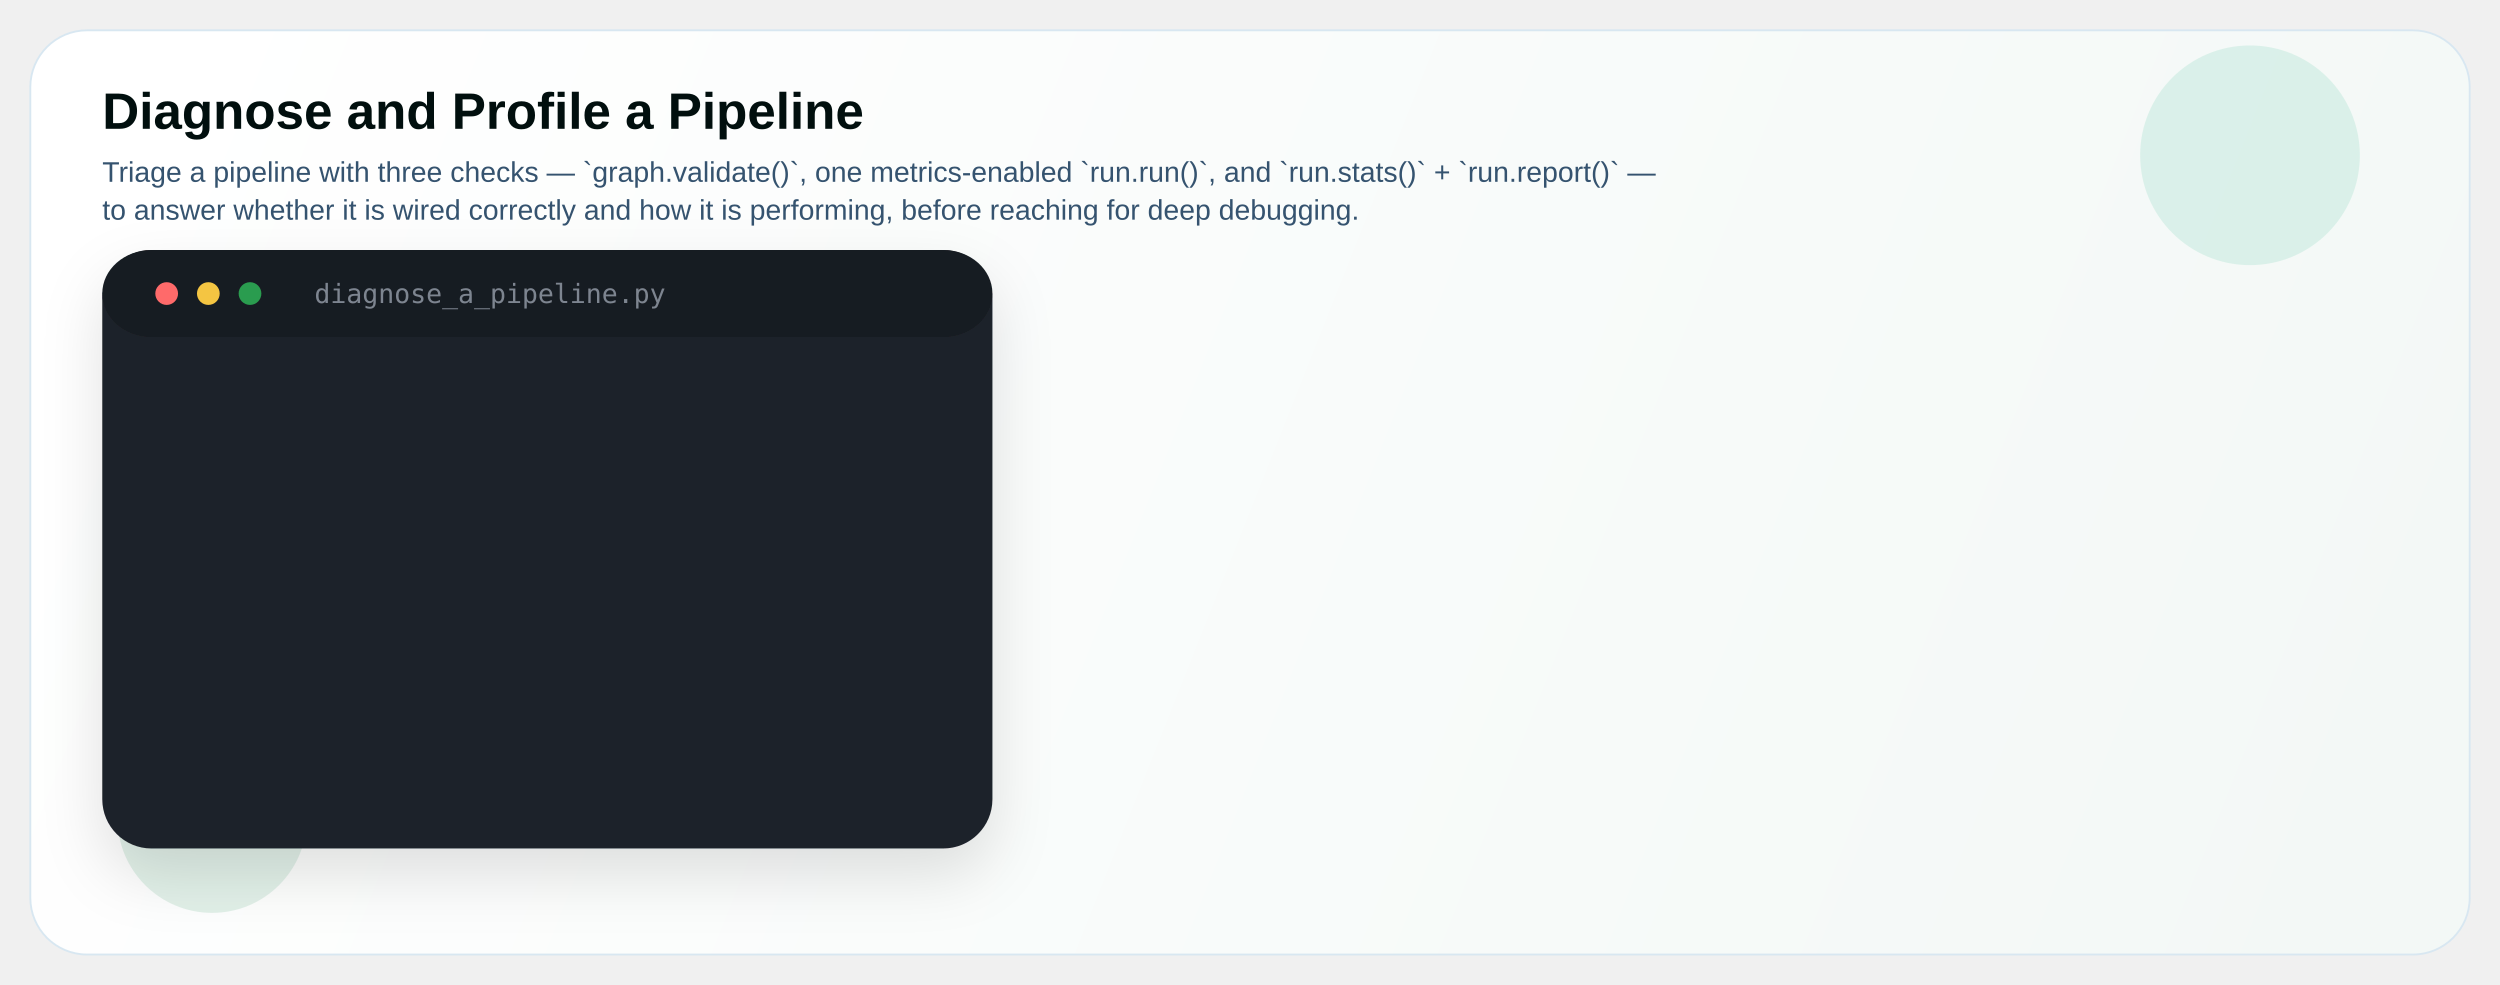
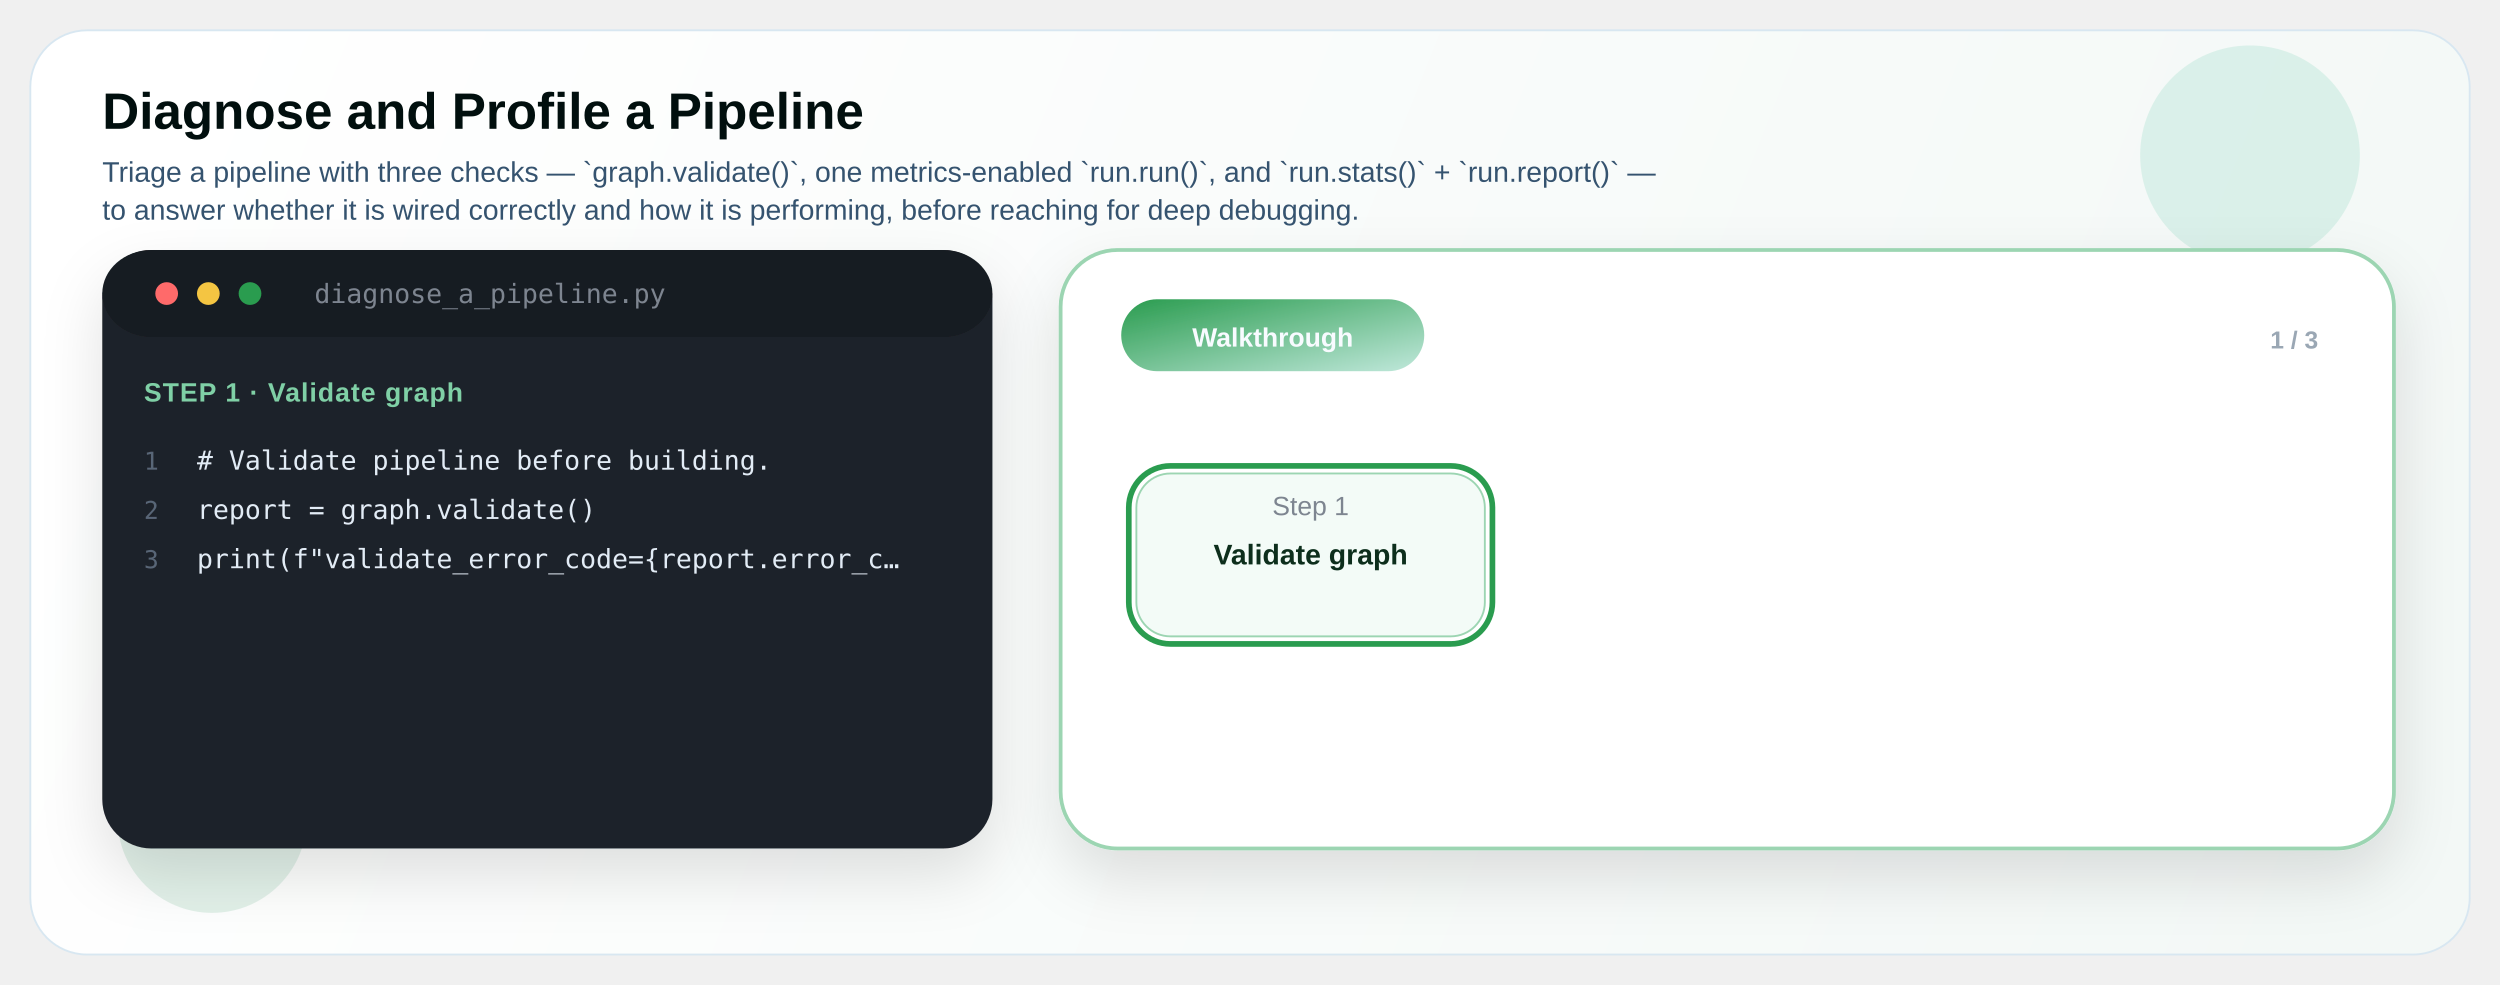
<svg xmlns="http://www.w3.org/2000/svg" viewBox="0 0 1320 520" role="img" aria-labelledby="ftl ftd">
  <defs>
    <linearGradient id="fbg" x1="80" y1="40" x2="1240" y2="500" gradientUnits="userSpaceOnUse">
      <stop offset="0" stop-color="#FFFFFF" />
      <stop offset="1" stop-color="#F3F8F6" />
    </linearGradient>
    <linearGradient id="fgreen" x1="0" y1="0" x2="1" y2="1">
      <stop offset="0" stop-color="#2A9C4F" />
      <stop offset="1" stop-color="#C0E8DB" />
    </linearGradient>
    <filter id="fsh" x="-10%" y="-18%" width="120%" height="142%" filterUnits="objectBoundingBox">
      <feDropShadow dx="0" dy="14" stdDeviation="16" flood-color="#010F0E" flood-opacity="0.12" />
    </filter>
    <marker id="farr" markerWidth="7" markerHeight="7" refX="5" refY="3.5" orient="auto" markerUnits="strokeWidth">
      <path d="M0 0L7 3.5L0 7Z" fill="#2A9C4F" />
    </marker>
-     <style>.fsans{font-family:"Avenir Next","Segoe UI",Arial,sans-serif;}.fmono{font-family:"SFMono-Regular","Menlo","Consolas",monospace;}.fttl{fill:#010F0E;font-size:27px;font-weight:700;}.fsub{fill:#35536F;font-size:15px;font-weight:500;}.fcode{fill:#E2ECF6;font-size:14px;font-weight:500;}.fln{fill:#586677;font-size:13px;font-weight:500;}.fcap{fill:#7FD0A6;font-size:14px;font-weight:700;letter-spacing:0.04em;}.fdim{fill:#7D8590;font-size:14px;font-weight:500;}.ftag{fill:#F8FBFF;font-weight:650;}.fnl{fill:#0B2E1B;font-weight:650;}</style>
+     <style>.fsans{font-family:"Avenir Next","Segoe UI",Arial,sans-serif;}.fmono{font-family:"SFMono-Regular","Menlo","Consolas",monospace;}.fttl{fill:#010F0E;font-size:27px;font-weight:700;}.fsub{fill:#35536F;font-size:15px;font-weight:500;}.fcode{fill:#E2ECF6;font-size:14px;font-weight:500;}.fln{fill:#586677;font-size:13px;font-weight:500;}.fcap{fill:#7FD0A6;font-size:14px;font-weight:700;letter-spacing:0.04em;}.fdim{fill:#7D8590;font-size:14px;font-weight:500;}.ftag{fill:#F8FBFF;font-weight:650;}.fnl{fill:#0B2E1B;font-weight:650;}.fcounter{fill:#9AA7B4;font-size:13px;font-weight:600;}.fhint{fill:#2A9C4F;font-size:15px;font-weight:700;}</style>
  </defs>
  <rect x="16" y="16" width="1288" height="488" rx="30" fill="url(#fbg)" stroke="#D8E7F1" />
  <circle cx="1188" cy="82" r="58" fill="#C0E8DB" opacity="0.5" />
  <circle cx="112" cy="432" r="50" fill="#BFE0CF" opacity="0.45" />
  <text x="54" y="68" class="fsans fttl">Diagnose and Profile a Pipeline</text>
  <text x="54" y="96" class="fsans fsub">Triage a pipeline with three checks — `graph.validate()`, one metrics-enabled `run.run()`, and `run.stats()` + `run.report()` —</text>
  <text x="54" y="116" class="fsans fsub">to answer whether it is wired correctly and how it is performing, before reaching for deep debugging.</text>
  <g filter="url(#fsh)">
    <rect x="54" y="132" width="470" height="316" rx="26" fill="#1F232A" />
    <rect x="54" y="132" width="470" height="46" rx="26" fill="#181C22" />
    <circle cx="88" cy="155" r="6" fill="#FF6B6B" />
    <circle cx="110" cy="155" r="6" fill="#F4C542" />
    <circle cx="132" cy="155" r="6" fill="#2A9C4F" />
    <text x="166" y="160" class="fmono fdim">diagnose_a_pipeline.py</text>
-     <g opacity="0">
-       <animate attributeName="opacity" dur="12s" repeatCount="indefinite" calcMode="linear" values="0;0;1;1;0;0" keyTimes="0.000;0.060;0.075;0.340;0.360;1.000" />
+     <g id="code0" opacity="1">
      <text x="76" y="212" class="fsans fcap">STEP 1 · Validate graph</text>
      <text x="76" y="248" class="fmono fln">1</text>
      <text x="104" y="248" class="fmono fcode" xml:space="preserve"># Validate pipeline before building.</text>
      <text x="76" y="274" class="fmono fln">2</text>
      <text x="104" y="274" class="fmono fcode" xml:space="preserve">report = graph.validate()</text>
      <text x="76" y="300" class="fmono fln">3</text>
      <text x="104" y="300" class="fmono fcode" xml:space="preserve">print(f"validate_error_code={report.error_c…</text>
    </g>
-     <g opacity="0">
-       <animate attributeName="opacity" dur="12s" repeatCount="indefinite" calcMode="linear" values="0;0;1;1;0;0" keyTimes="0.000;0.360;0.375;0.640;0.660;1.000" />
+     <g id="code1" opacity="0">
      <text x="76" y="212" class="fsans fcap">STEP 2 · Run with metrics</text>
      <text x="76" y="248" class="fmono fln">1</text>
      <text x="104" y="248" class="fmono fcode" xml:space="preserve"># Build + run with metrics enabled.</text>
      <text x="76" y="274" class="fmono fln">2</text>
      <text x="104" y="274" class="fmono fcode" xml:space="preserve">ropt = pyneat.RunOptions()</text>
      <text x="76" y="300" class="fmono fln">3</text>
      <text x="104" y="300" class="fmono fcode" xml:space="preserve">ropt.enable_metrics = True</text>
      <text x="76" y="326" class="fmono fln">4</text>
      <text x="104" y="326" class="fmono fcode" xml:space="preserve">ropt.output_memory = pyneat.OutputMemory.Ow…</text>
      <text x="76" y="352" class="fmono fln">5</text>
      <text x="104" y="352" class="fmono fcode" xml:space="preserve">run = graph.build([tensor], pyneat.RunMode.…</text>
    </g>
-     <g opacity="0">
-       <animate attributeName="opacity" dur="12s" repeatCount="indefinite" calcMode="linear" values="0;0;1;1;0;0" keyTimes="0.000;0.660;0.675;0.965;0.985;1.000" />
+     <g id="code2" opacity="0">
      <text x="76" y="212" class="fsans fcap">STEP 3 · Read diagnostics</text>
      <text x="76" y="248" class="fmono fln">1</text>
      <text x="104" y="248" class="fmono fcode" xml:space="preserve"># Read diagnostics.</text>
      <text x="76" y="274" class="fmono fln">2</text>
      <text x="104" y="274" class="fmono fcode" xml:space="preserve">stats = run.stats()</text>
      <text x="76" y="300" class="fmono fln">3</text>
      <text x="104" y="300" class="fmono fcode" xml:space="preserve">print(f"inputs_enqueued={stats.inputs_enque…</text>
      <text x="76" y="326" class="fmono fln">4</text>
      <text x="104" y="326" class="fmono fcode" xml:space="preserve">print(f"report_size={len(run.report())}")</text>
      <text x="76" y="352" class="fmono fln">5</text>
      <text x="104" y="352" class="fmono fcode" xml:space="preserve">print(f"diagnostics_summary={run.diagnostic…</text>
    </g>
  </g>
  <g filter="url(#fsh)">
-     <g opacity="0">
-       <animate attributeName="opacity" dur="12s" repeatCount="indefinite" calcMode="linear" values="0;0;1;1;0" keyTimes="0.000;0.040;0.060;0.980;1.000" />
+     <g id="shell" opacity="1">
      <rect x="560" y="132" width="704" height="316" rx="30" fill="#FFFFFF" stroke="#9CD5B2" stroke-width="2" />
      <rect x="592" y="158" width="160" height="38" rx="19" fill="url(#fgreen)" />
      <text x="672" y="183" class="fsans ftag" font-size="14" text-anchor="middle">Walkthrough</text>
    </g>
-     <g opacity="0">
-       <animate attributeName="opacity" dur="12s" repeatCount="indefinite" calcMode="linear" values="0;0;1;1;0" keyTimes="0.000;0.060;0.080;0.980;1.000" />
+     <g id="node0" opacity="1">
      <rect x="600" y="250" width="184" height="86" rx="18" fill="#F3FBF7" stroke="#9CD5B2" />
      <text x="692" y="272" class="fsans fdim" font-size="12" text-anchor="middle">Step 1</text>
      <text x="692" y="298" class="fsans fnl" font-size="15" text-anchor="middle">Validate graph</text>
    </g>
-     <g opacity="0">
-       <animate attributeName="opacity" dur="12s" repeatCount="indefinite" calcMode="linear" values="0;0;1;1;0;0" keyTimes="0.000;0.065;0.085;0.340;0.360;1.000" />
+     <g id="ring0" opacity="1">
      <rect x="596" y="246" width="192" height="94" rx="22" fill="none" stroke="#2A9C4F" stroke-width="3" />
    </g>
-     <g opacity="0">
-       <animate attributeName="opacity" dur="12s" repeatCount="indefinite" calcMode="linear" values="0;0;1;1;0" keyTimes="0.000;0.360;0.380;0.980;1.000" />
+     <g id="node1" opacity="0">
      <line x1="788" y1="293" x2="814" y2="293" stroke="#2A9C4F" stroke-width="3" stroke-linecap="round" marker-end="url(#farr)" />
      <rect x="820" y="250" width="184" height="86" rx="18" fill="#F3FBF7" stroke="#9CD5B2" />
      <text x="912" y="272" class="fsans fdim" font-size="12" text-anchor="middle">Step 2</text>
      <text x="912" y="298" class="fsans fnl" font-size="15" text-anchor="middle">Run with metrics</text>
    </g>
-     <g opacity="0">
-       <animate attributeName="opacity" dur="12s" repeatCount="indefinite" calcMode="linear" values="0;0;1;1;0;0" keyTimes="0.000;0.365;0.385;0.640;0.660;1.000" />
+     <g id="ring1" opacity="0">
      <rect x="816" y="246" width="192" height="94" rx="22" fill="none" stroke="#2A9C4F" stroke-width="3" />
    </g>
-     <g opacity="0">
-       <animate attributeName="opacity" dur="12s" repeatCount="indefinite" calcMode="linear" values="0;0;1;1;0" keyTimes="0.000;0.660;0.680;0.980;1.000" />
+     <g id="node2" opacity="0">
      <line x1="1008" y1="293" x2="1034" y2="293" stroke="#2A9C4F" stroke-width="3" stroke-linecap="round" marker-end="url(#farr)" />
      <rect x="1040" y="250" width="184" height="86" rx="18" fill="#F8F6FF" stroke="#B8B0DC" />
      <text x="1132" y="272" class="fsans fdim" font-size="12" text-anchor="middle">Step 3</text>
      <text x="1132" y="298" class="fsans fnl" font-size="15" text-anchor="middle">Read diagnostics</text>
    </g>
-     <g opacity="0">
-       <animate attributeName="opacity" dur="12s" repeatCount="indefinite" calcMode="linear" values="0;0;1;1;0;0" keyTimes="0.000;0.665;0.685;0.965;0.985;1.000" />
+     <g id="ring2" opacity="0">
      <rect x="1036" y="246" width="192" height="94" rx="22" fill="none" stroke="#2A9C4F" stroke-width="3" />
    </g>
  </g>
+   <text id="counter" x="1224" y="184" text-anchor="end" class="fsans fcounter">1 / 3</text>
+   <text id="hint" x="912" y="430" text-anchor="middle" class="fsans fhint" opacity="0">Click to step through ▸</text>
</svg>
